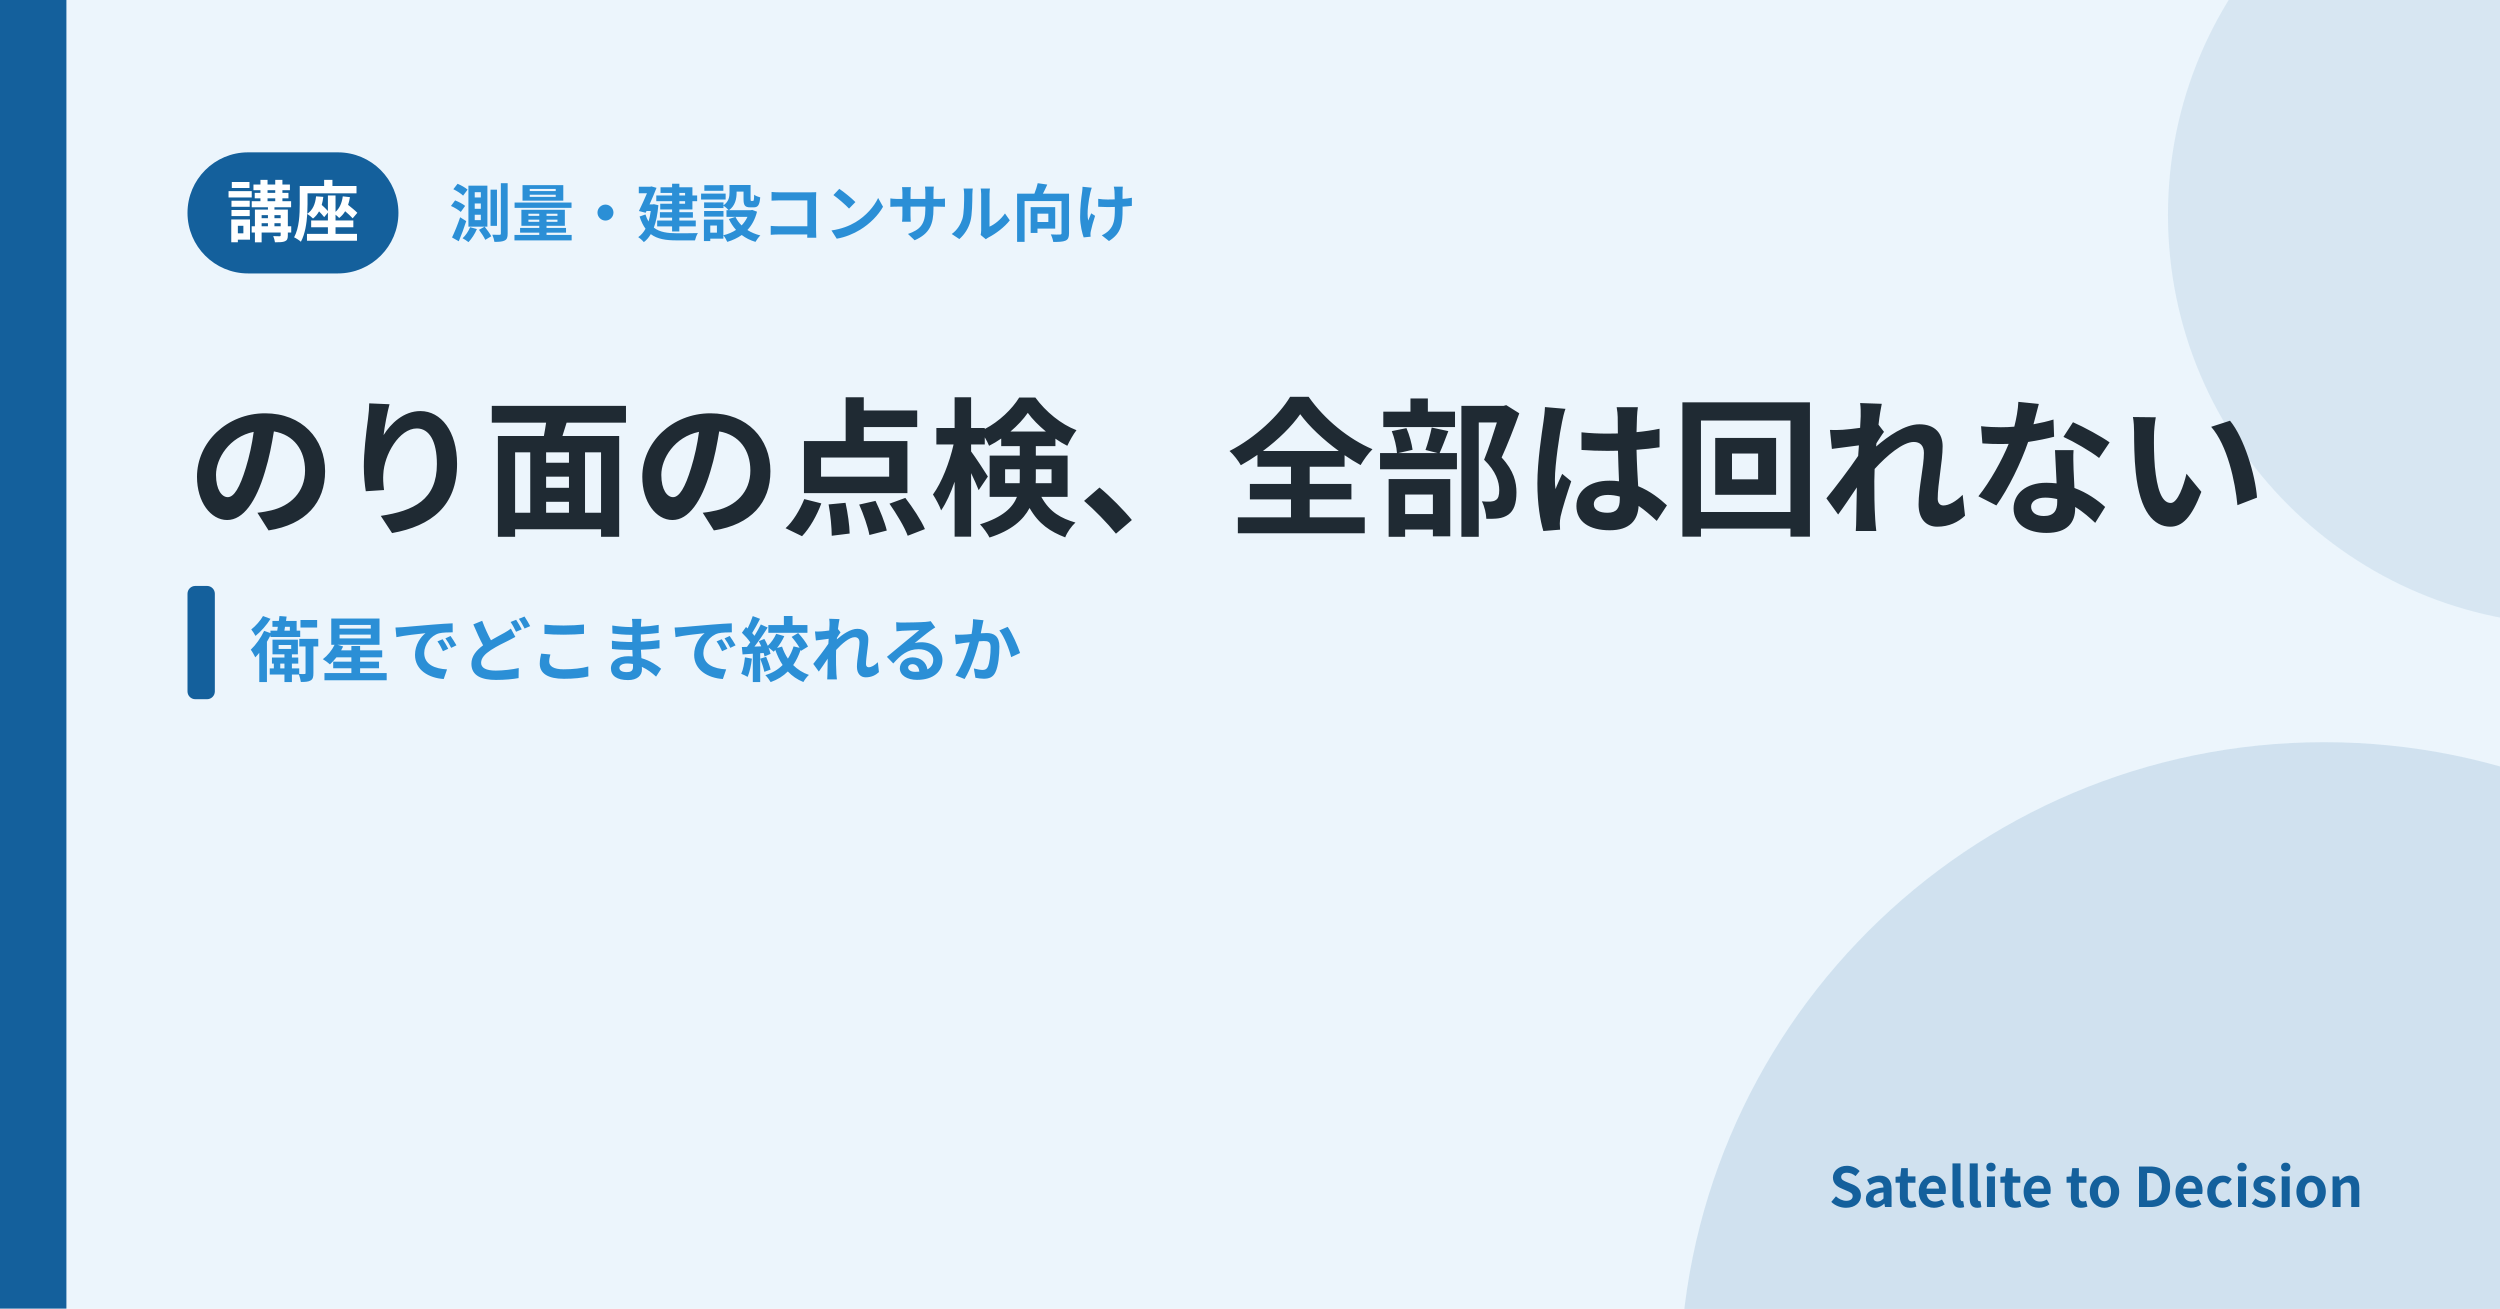
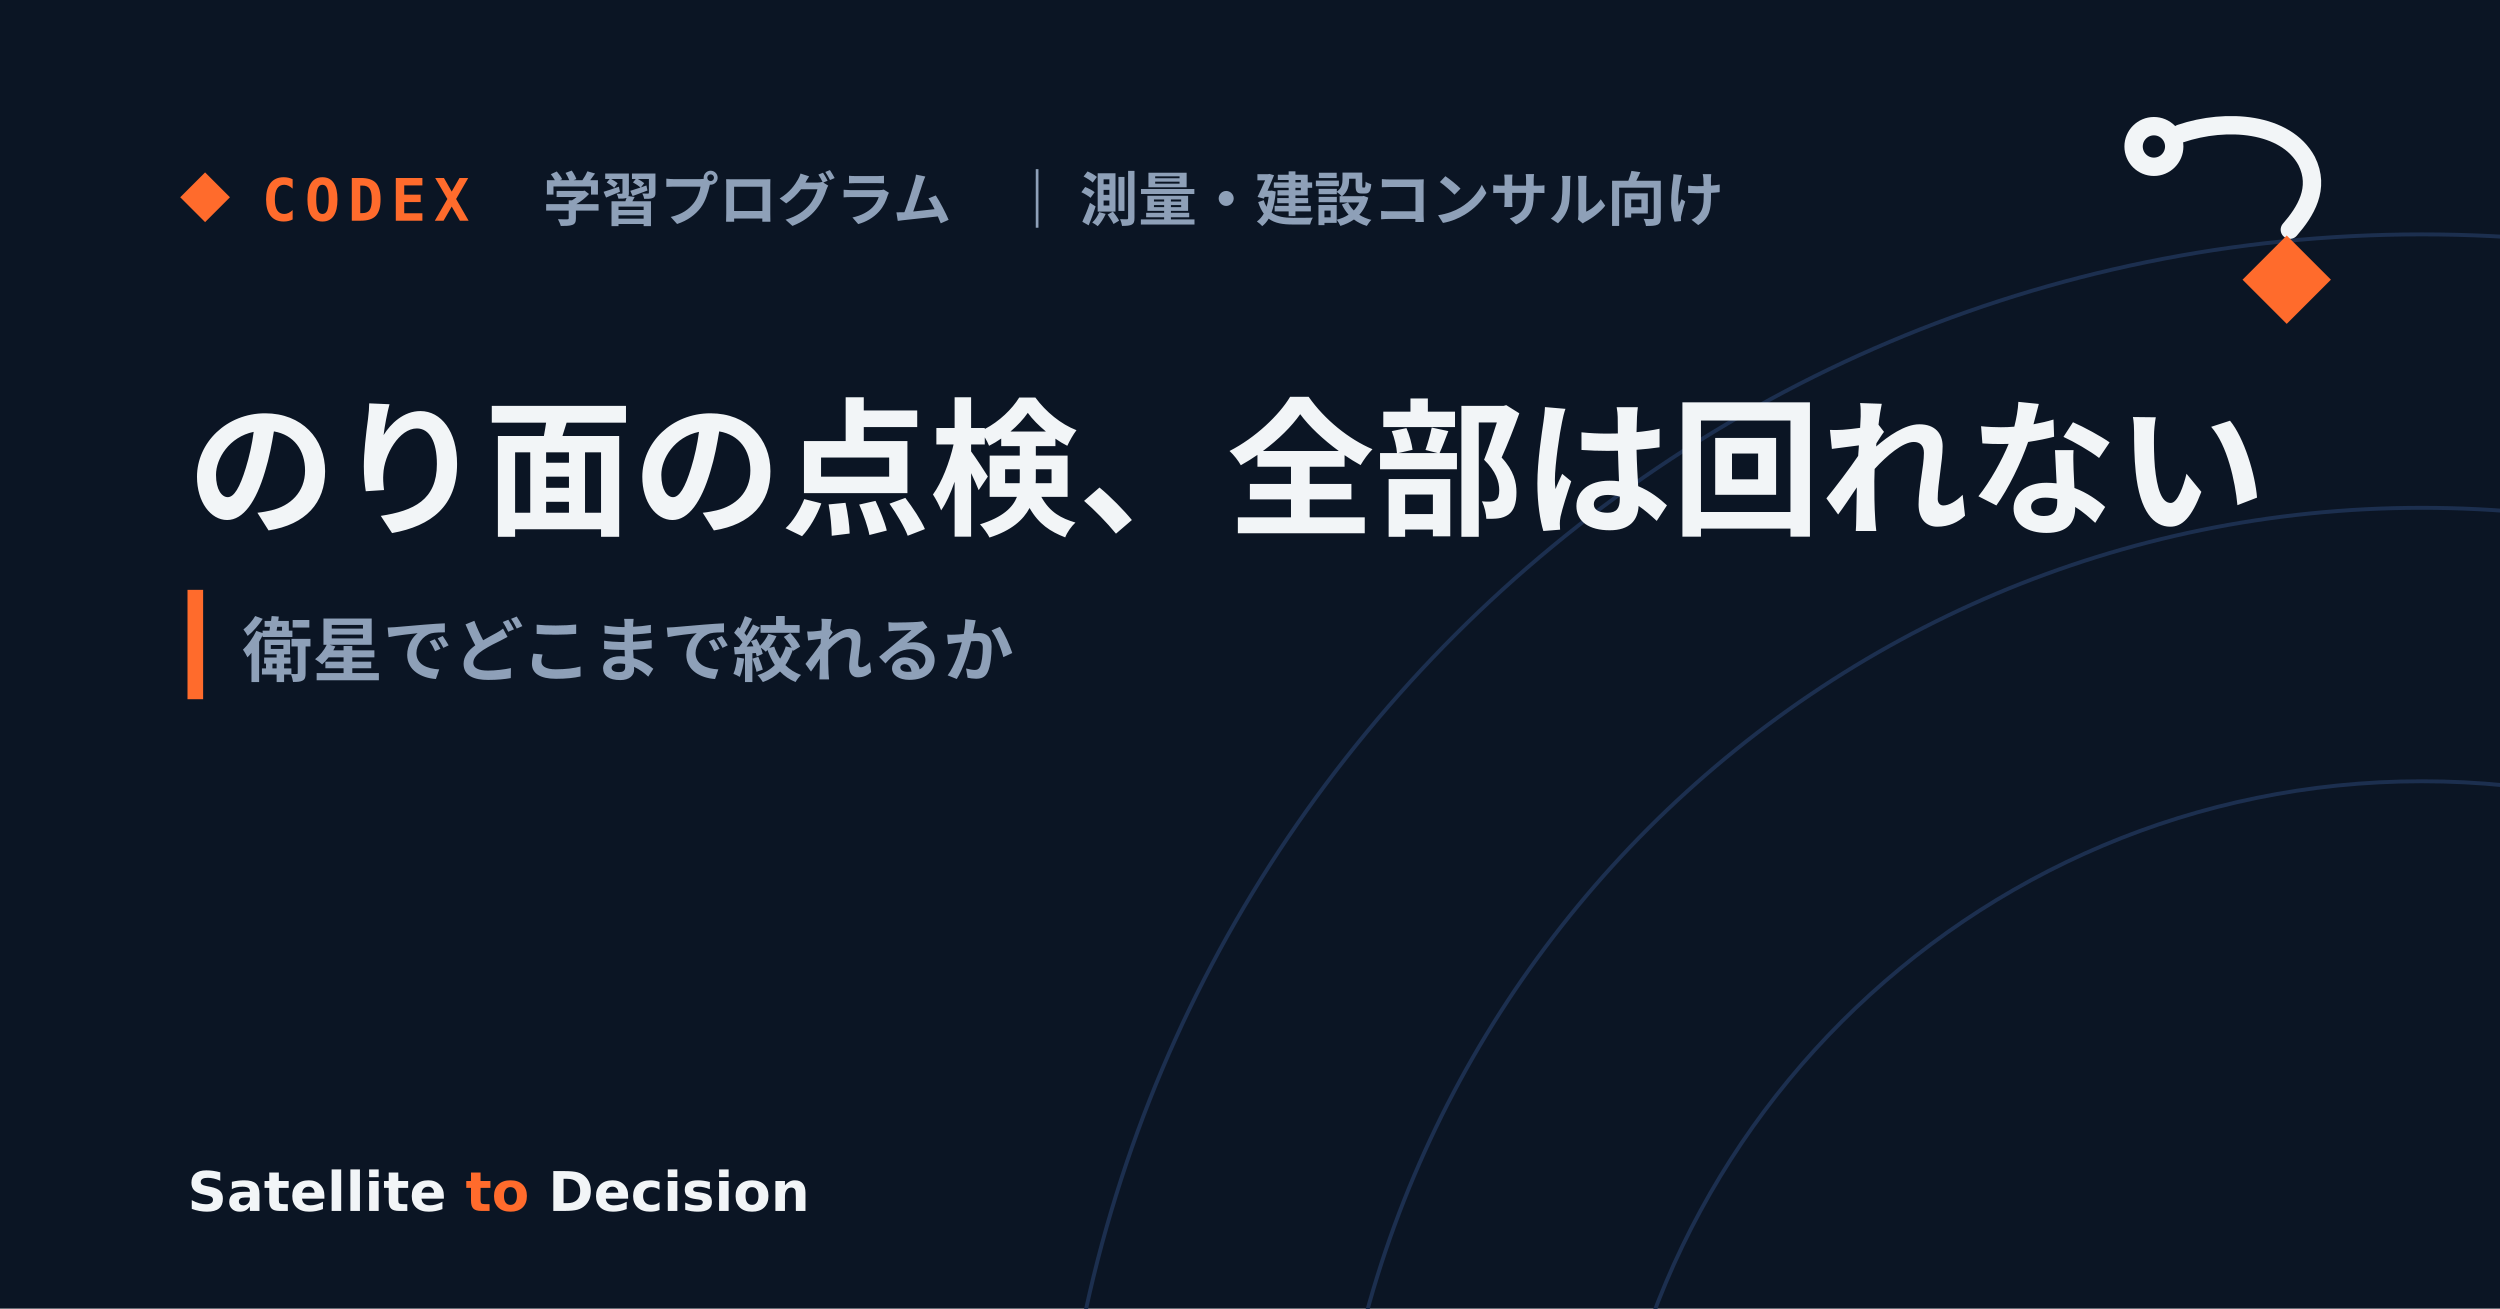
<svg xmlns="http://www.w3.org/2000/svg" viewBox="0 0 1280 670" width="1280" height="670" font-family="'Noto Sans CJK JP','Noto Sans JP','Hiragino Sans','Yu Gothic','Meiryo',sans-serif" role="img">
-   <rect width="1280" height="670" fill="#ffffff" />
-   <rect width="1280" height="670" fill="#dcedfa" opacity="0.55" />
-   <rect x="0" y="0" width="34" height="670" fill="#14609c" />
-   <circle cx="1190" cy="710" r="330" fill="#14609c" opacity="0.13" />
-   <circle cx="1320" cy="110" r="210" fill="#14609c" opacity="0.10" />
-   <rect x="96.0" y="78.0" width="108.0" height="62.0" rx="31" fill="#14609c" stroke="none" stroke-width="1.5" />
-   <text font-size="34" fill="#fff" font-weight="bold" text-anchor="middle">
-     <tspan x="150.0" y="121.0">講座</tspan>
+   <rect width="1280" height="670" fill="#0b1524" />
+   <circle cx="1240" cy="820" r="420" fill="none" stroke="#1c2f4f" stroke-width="2" />
+   <circle cx="1240" cy="820" r="560" fill="none" stroke="#1c2f4f" stroke-width="2" />
+   <circle cx="1240" cy="820" r="700" fill="none" stroke="#1c2f4f" stroke-width="2" />
+   <g transform="translate(1084,56) scale(0.2)">
+     <g transform="translate(-330,-390)">
+       <path d="M 492 452 C 610 412, 762 424, 815 522 C 850 592, 812 652, 772 698" fill="none" stroke="#f2f5f7" stroke-width="47" stroke-linecap="round" />
+       <circle cx="424" cy="485" r="52" fill="none" stroke="#f2f5f7" stroke-width="47" />
+       <rect x="684" y="746" width="160" height="160" fill="#ff6b2c" transform="rotate(45 764 826)" />
+     </g>
+   </g>
+   <rect x="96" y="92" width="18" height="18" fill="#ff6b2c" transform="rotate(45 105 101)" />
+   <text x="134" y="113" font-family="'IBM Plex Mono','DejaVu Sans Mono','Noto Sans Mono',monospace" font-size="30" font-weight="600" fill="#ff6b2c" letter-spacing="4">CODEX</text>
+   <text font-size="30" fill="#8ea0b8" font-weight="bold" text-anchor="start">
+     <tspan x="278.0" y="113.0">学習プログラム</tspan>
  </text>
-   <text font-size="32" fill="#2b8fd6" font-weight="bold" text-anchor="start">
-     <tspan x="230.0" y="121.0">測量・建設コンサル向け</tspan>
+   <text font-size="30" fill="#8ea0b8" font-weight="bold" text-anchor="start">
+     <tspan x="516.0" y="113.0">｜ 測量・建設コンサル向け</tspan>
  </text>
-   <text font-size="76" fill="#1f2a33" font-weight="900" text-anchor="start">
+   <text font-size="76" fill="#f2f5f7" font-weight="900" text-anchor="start">
    <tspan x="96.0" y="268.0">のり面の点検、全部は回れない</tspan>
  </text>
-   <rect x="96.0" y="300.0" width="14.0" height="58.0" rx="4" fill="#14609c" stroke="none" stroke-width="1.5" />
-   <text font-size="36" fill="#2b8fd6" font-weight="bold" text-anchor="start">
-     <tspan x="128.0" y="346.0">衛星でどこまで絞れるか</tspan>
+   <rect x="96.0" y="302.0" width="8.0" height="56.0" rx="0" fill="#ff6b2c" stroke="none" stroke-width="1.5" />
+   <text font-size="36" fill="#8ea0b8" font-weight="bold" text-anchor="start">
+     <tspan x="124.0" y="346.0">衛星でどこまで絞れるか</tspan>
  </text>
-   <text font-size="28" fill="#14609c" font-weight="bold" text-anchor="end">
-     <tspan x="1210.0" y="618.0">Satellite to Decision</tspan>
-   </text>
+   <text x="96" y="620" font-family="'Plus Jakarta Sans','DejaVu Sans',sans-serif" font-size="28" font-weight="700" fill="#f2f5f7">Satellite <tspan fill="#ff6b2c">to</tspan> Decision</text>
</svg>
